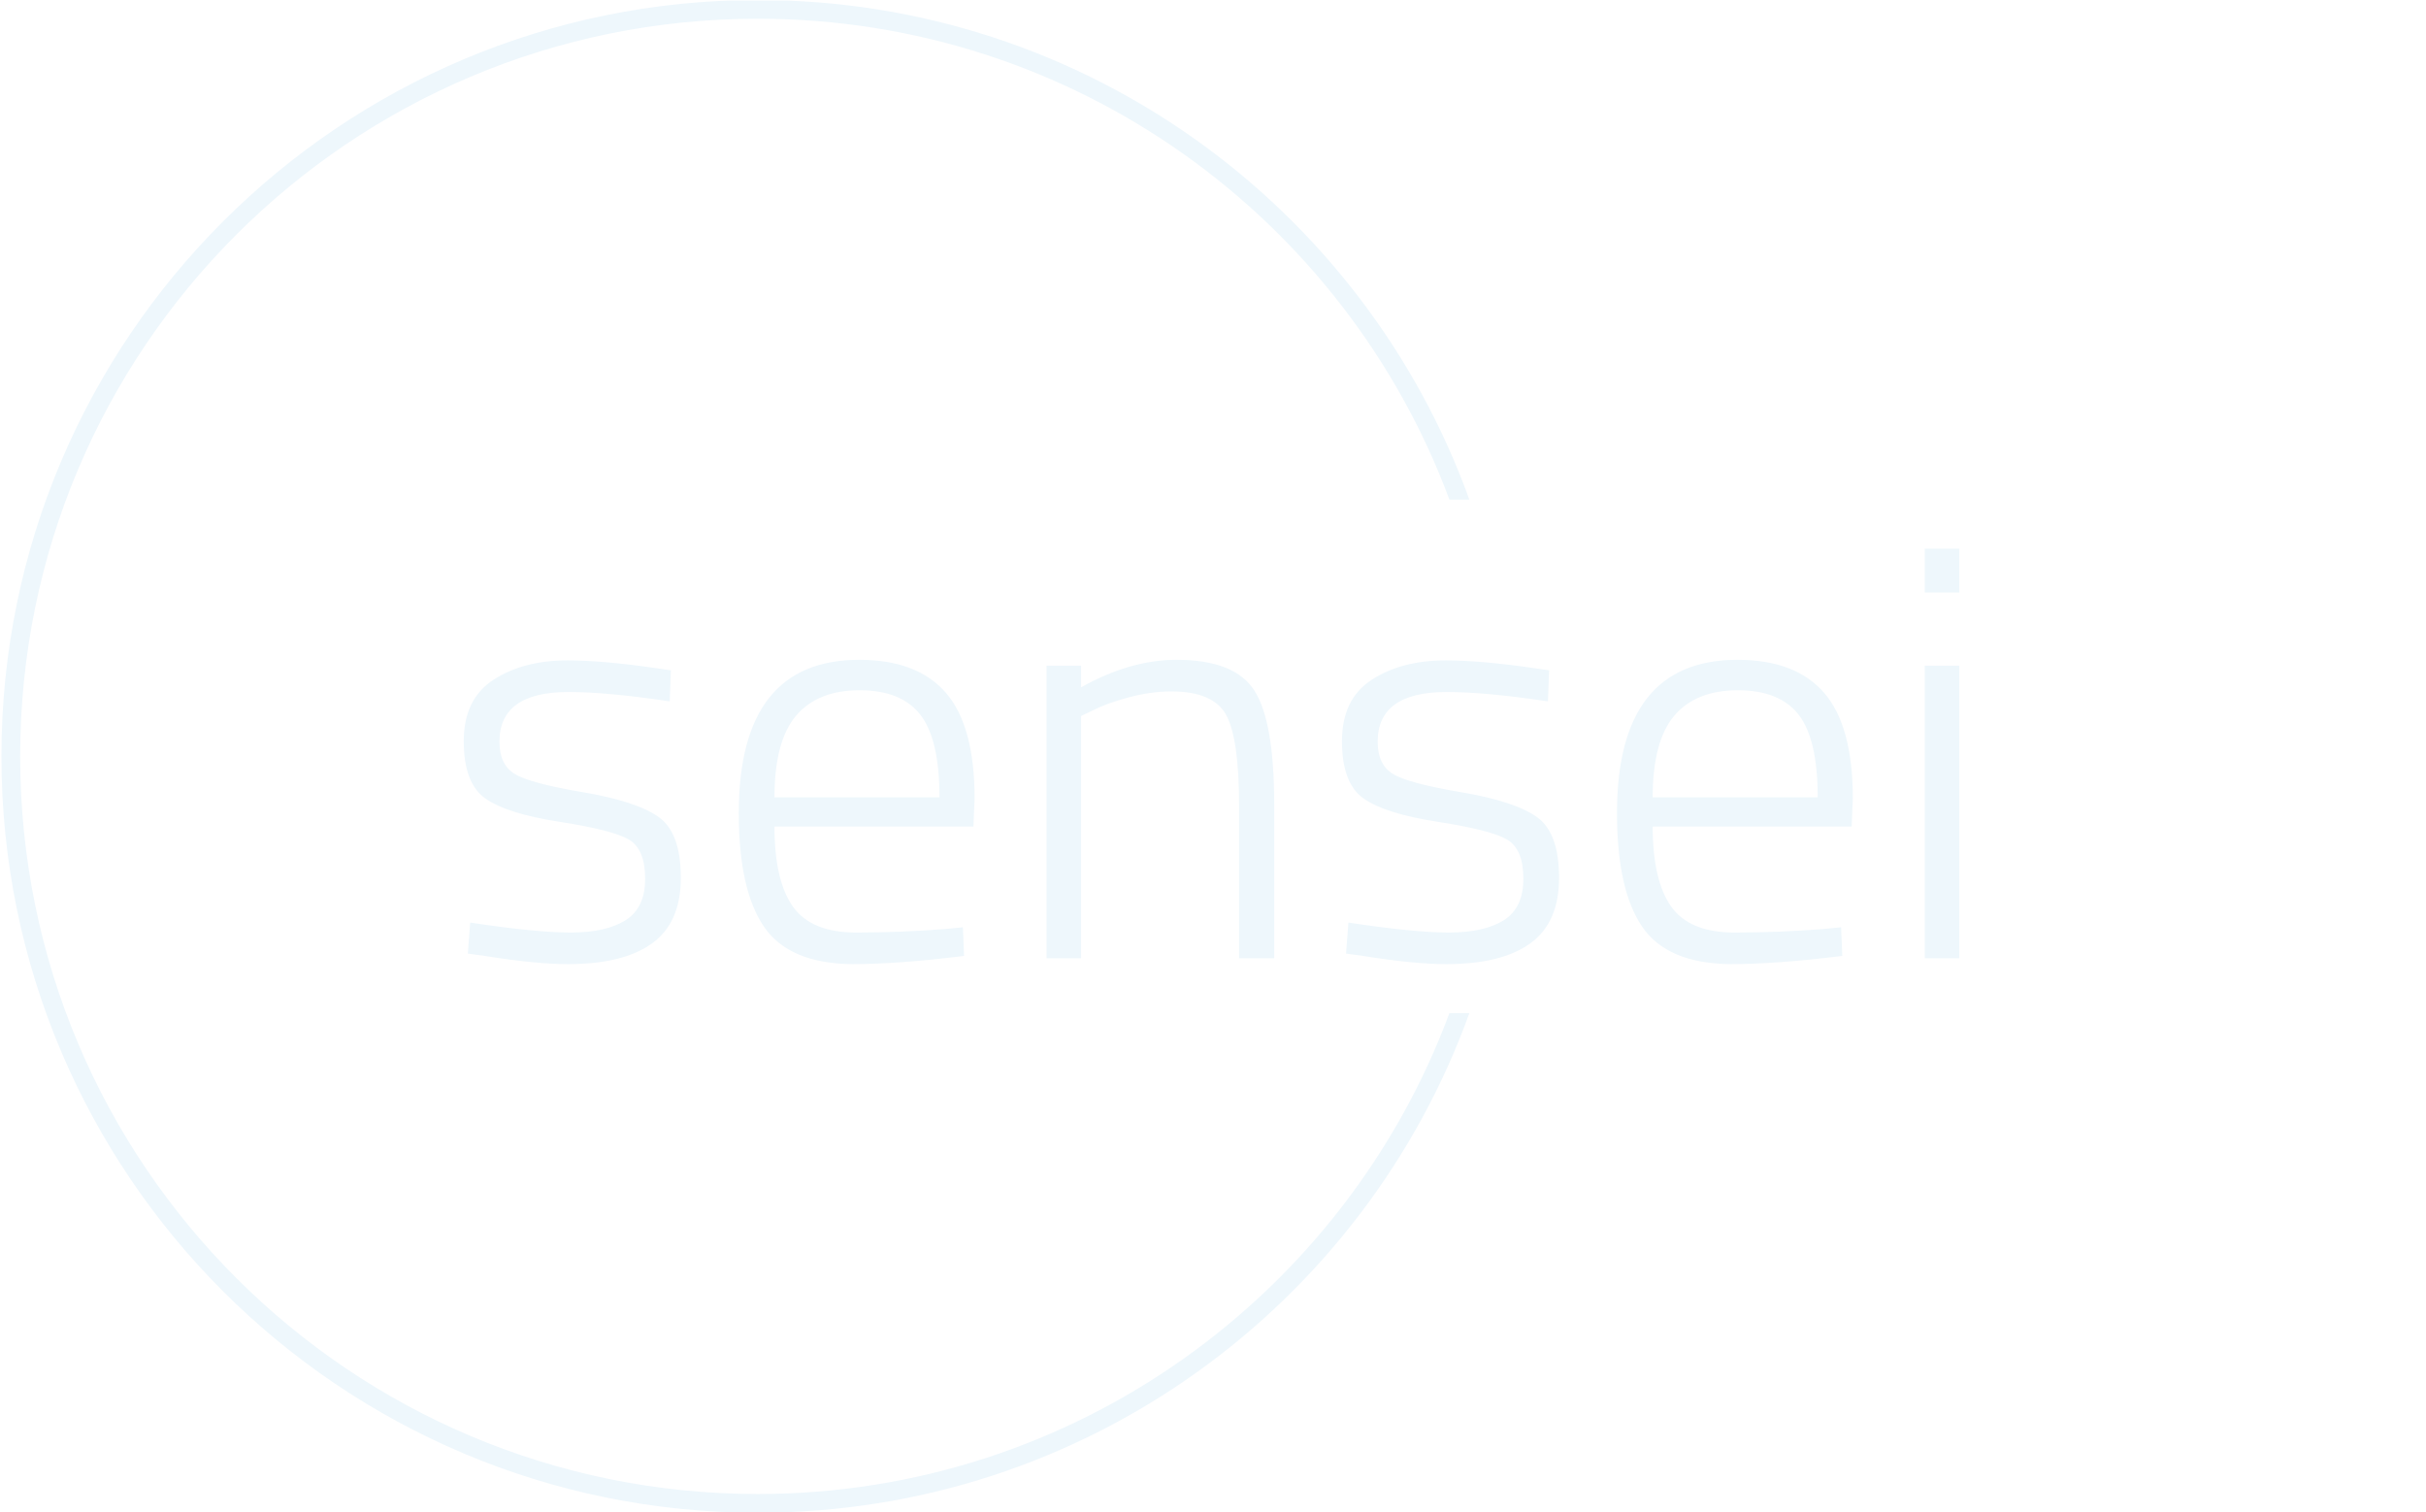
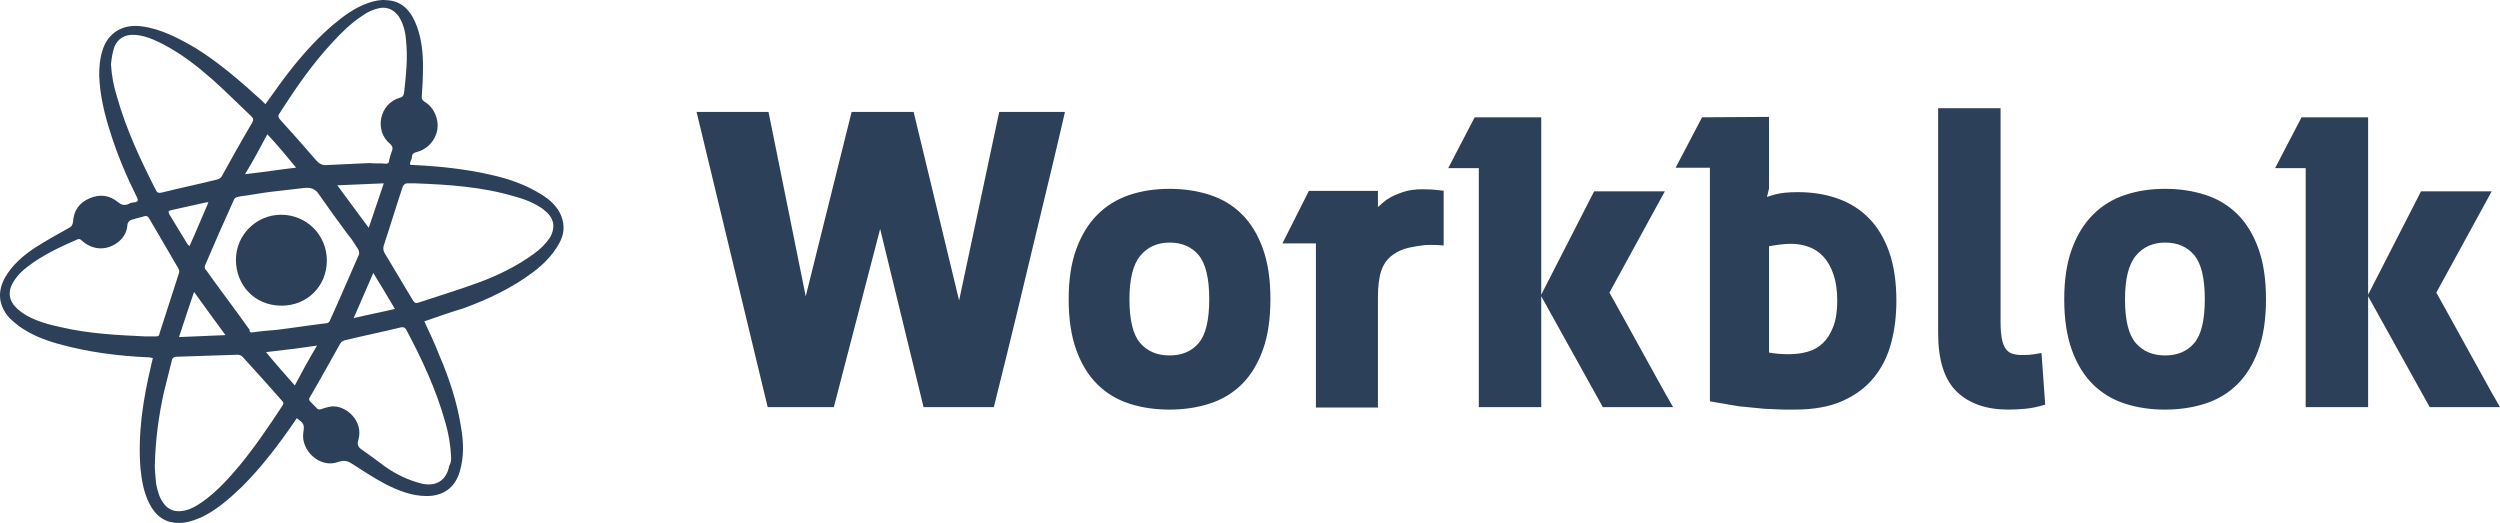
- <svg xmlns="http://www.w3.org/2000/svg" version="1.1" width="1000" height="623" viewBox="0 0 1000 623">
-   <g transform="matrix(1,0,0,1,-0.6060606,0.2522267)">
-     <svg viewBox="0 0 396 247" data-background-color="#091820" preserveAspectRatio="xMidYMid meet" height="623" width="1000">
-       <g id="tight-bounds" transform="matrix(1,0,0,1,0.24,-0.1)">
-         <svg viewBox="0 0 395.52 247.2" height="247.2" width="395.52">
-           <g>
-             <svg />
-           </g>
-           <g>
-             <svg viewBox="0 0 395.52 247.2" height="247.2" width="395.52">
-               <g transform="matrix(1,0,0,1,75.54432,89.6512)">
-                 <svg viewBox="0 0 244.431 67.898" height="67.898" width="244.431">
-                   <g>
-                     <svg viewBox="0 0 244.431 67.898" height="67.898" width="244.431">
-                       <g>
-                         <svg viewBox="0 0 244.431 67.898" height="67.898" width="244.431">
-                           <g>
-                             <svg viewBox="0 0 244.431 67.898" height="67.898" width="244.431">
-                               <g>
-                                 <svg viewBox="0 0 244.431 67.898" height="67.898" width="244.431">
-                                   <g>
-                                     <svg viewBox="0 0 244.431 67.898" height="67.898" width="244.431">
-                                       <g transform="matrix(1,0,0,1,0,0)">
-                                         <svg width="244.431" viewBox="2.35 -35 127.79 35.5" height="67.898" data-palette-color="#eef7fc">
-                                           <path d="M11.3-22.75L11.3-22.75Q5.4-22.75 5.4-18.5L5.4-18.5Q5.4-16.55 6.7-15.75 8-14.95 12.58-14.18 17.15-13.4 19.03-12.05 20.9-10.7 20.9-6.88 20.9-3.05 18.45-1.28 16 0.5 11.25 0.5L11.25 0.5Q8.5 0.5 4.15-0.2L4.15-0.2 2.7-0.4 2.9-3.05Q8.5-2.2 11.5-2.2 14.5-2.2 16.18-3.25 17.85-4.3 17.85-6.8 17.85-9.3 16.48-10.13 15.1-10.95 10.58-11.65 6.05-12.35 4.2-13.65 2.35-14.95 2.35-18.55 2.35-22.15 4.9-23.8 7.45-25.45 11.2-25.45L11.2-25.45Q14.2-25.45 18.7-24.8L18.7-24.8 20.05-24.6 19.95-21.95Q14.6-22.75 11.3-22.75ZM43.5-2.5L43.5-2.5 45-2.65 45.1-0.2Q39.45 0.5 35.55 0.5L35.55 0.5Q30.15 0.45 28-2.7 25.85-5.85 25.85-12.4L25.85-12.4Q25.85-25.5 36.15-25.5L36.15-25.5Q41.1-25.5 43.55-22.68 46-19.85 46-13.65L46-13.65 45.9-11.25 28.9-11.25Q28.9-6.65 30.47-4.42 32.05-2.2 35.87-2.2 39.7-2.2 43.5-2.5ZM28.9-13.75L28.9-13.75 43-13.75Q43-18.7 41.37-20.8 39.75-22.9 36.17-22.9 32.6-22.9 30.75-20.73 28.9-18.55 28.9-13.75ZM55.1-20.7L55.1 0 52.15 0 52.15-25 55.1-25 55.1-23.15Q59.3-25.5 63.25-25.5L63.25-25.5Q68.25-25.5 69.92-22.85 71.6-20.2 71.6-13.15L71.6-13.15 71.6 0 68.6 0 68.6-13Q68.6-18.75 67.5-20.78 66.4-22.8 62.8-22.8L62.8-22.8Q61.05-22.8 59.12-22.28 57.2-21.75 56.15-21.2L56.15-21.2 55.1-20.7ZM86.34-22.75L86.34-22.75Q80.44-22.75 80.44-18.5L80.44-18.5Q80.44-16.55 81.74-15.75 83.04-14.95 87.62-14.18 92.19-13.4 94.07-12.05 95.94-10.7 95.94-6.88 95.94-3.05 93.49-1.28 91.04 0.5 86.29 0.5L86.29 0.5Q83.54 0.5 79.19-0.2L79.19-0.2 77.74-0.4 77.94-3.05Q83.54-2.2 86.54-2.2 89.54-2.2 91.22-3.25 92.89-4.3 92.89-6.8 92.89-9.3 91.52-10.13 90.14-10.95 85.62-11.65 81.09-12.35 79.24-13.65 77.39-14.95 77.39-18.55 77.39-22.15 79.94-23.8 82.49-25.45 86.24-25.45L86.24-25.45Q89.24-25.45 93.74-24.8L93.74-24.8 95.09-24.6 94.99-21.95Q89.64-22.75 86.34-22.75ZM118.54-2.5L118.54-2.5 120.04-2.65 120.14-0.2Q114.49 0.5 110.59 0.5L110.59 0.5Q105.19 0.45 103.04-2.7 100.89-5.85 100.89-12.4L100.89-12.4Q100.89-25.5 111.19-25.5L111.19-25.5Q116.14-25.5 118.59-22.68 121.04-19.85 121.04-13.65L121.04-13.65 120.94-11.25 103.94-11.25Q103.94-6.65 105.52-4.42 107.09-2.2 110.92-2.2 114.74-2.2 118.54-2.5ZM103.94-13.75L103.94-13.75 118.04-13.75Q118.04-18.7 116.42-20.8 114.79-22.9 111.22-22.9 107.64-22.9 105.79-20.73 103.94-18.55 103.94-13.75ZM130.14 0L127.19 0 127.19-25 130.14-25 130.14 0ZM130.14-31.25L127.19-31.25 127.19-35 130.14-35 130.14-31.25Z" opacity="1" transform="matrix(1,0,0,1,0,0)" fill="#eef7fc" class="undefined-text-0" data-fill-palette-color="primary" id="text-0" />
-                                         </svg>
-                                       </g>
-                                     </svg>
-                                   </g>
-                                 </svg>
-                               </g>
-                             </svg>
-                           </g>
-                         </svg>
-                       </g>
-                     </svg>
-                   </g>
-                 </svg>
-               </g>
-               <g>
-                 <path d="M0 123.6c0-68.262 55.338-123.6 123.6-123.6 53.531 0 99.113 34.03 116.294 81.637h-3.261c-17.04-45.883-61.219-78.575-113.033-78.575-66.572 0-120.538 53.967-120.538 120.538 0 66.572 53.967 120.538 120.538 120.538 51.814 0 95.993-32.692 113.033-78.575h3.261c-17.181 47.607-62.764 81.637-116.294 81.637-68.262 0-123.6-55.338-123.6-123.6z" fill="#eef7fc" stroke="transparent" data-fill-palette-color="tertiary" />
-               </g>
-             </svg>
-           </g>
-           <defs />
-         </svg>
-         <rect width="395.52" height="247.2" fill="none" stroke="none" visibility="hidden" />
-       </g>
-     </svg>
+ <svg xmlns="http://www.w3.org/2000/svg" width="429" height="89.74" viewBox="0 0 369.667 77.328">
+   <defs id="SvgjsDefs1727" />
+   <g id="SvgjsG1728" transform="matrix(0.9673114,0,0,0.9673114,-7.386655,-10.1316)" fill="#2d4059">
+     <path d="M72.5,59.6c0.8,1.7,1.6,3.4,2.3,5.2c1.5,3.5,2.7,7.1,3.3,10.9c0.4,2.3,0.5,4.6-0.2,6.9c-0.7,2.4-2.5,3.7-5,3.7  c-2.3,0-4.3-0.8-6.3-1.8c-1.7-0.9-3.4-2-5.1-3.1c-0.7-0.5-1.3-0.6-2.2-0.3c-2.7,1-5.7-1.7-5.3-4.5c0.2-1.2,0.1-1.4-1-2.2  c-0.1,0.2-0.3,0.4-0.4,0.6c-2.4,3.5-5,6.9-8,9.9c-1.9,1.8-3.9,3.6-6.3,4.7c-1.2,0.5-2.4,0.9-3.7,0.8c-2-0.1-3.3-1.3-4.1-2.9  c-0.9-1.7-1.2-3.6-1.4-5.5c-0.4-5.3,0.4-10.4,1.6-15.5c0.1-0.4,0.2-0.8,0.3-1.3c-0.2,0-0.4-0.1-0.6-0.1c-4.7-0.2-9.4-0.8-14-2.1  c-2.1-0.6-4.1-1.4-5.9-2.7c-0.5-0.4-1-0.8-1.4-1.2c-1.7-1.9-1.9-4-0.7-6.2c1.1-1.9,2.7-3.3,4.5-4.5c1.7-1.1,3.5-2.1,5.3-3.1  c0.4-0.2,0.5-0.4,0.6-0.9c0.1-1.7,0.9-2.9,2.5-3.6c1.6-0.7,3.1-0.5,4.4,0.6c0.5,0.4,0.9,0.5,1.5,0.3c0.3-0.2,0.7-0.3,1.1-0.3  c0.4-0.1,0.5-0.3,0.3-0.7c-1.6-3.2-3-6.5-4.1-10c-0.9-2.8-1.6-5.7-1.7-8.7c0-1.3,0.1-2.6,0.5-3.8c0.8-2.7,3.1-4.1,6-3.7  c3,0.4,5.6,1.8,8.2,3.3c3.7,2.3,6.9,5.1,10.1,8c0.2,0.2,0.4,0.4,0.6,0.6c0.9-1.2,1.7-2.4,2.6-3.6c2.3-3.1,4.8-6,7.7-8.5  c1.7-1.4,3.4-2.7,5.5-3.4c0.9-0.3,1.8-0.5,2.7-0.4c2.6,0.1,3.9,1.9,4.7,4.1c0.7,2,0.9,4,0.9,6.1c0,1.6-0.1,3.2-0.2,4.7  c0,0.2,0.2,0.5,0.4,0.6c1,0.6,1.6,1.5,1.9,2.6c0.6,2.2-0.8,4.5-3,5.1c-0.5,0.1-0.8,0.3-0.8,0.8c0,0.2-0.1,0.4-0.2,0.6  c-0.2,0.6-0.1,0.6,0.5,0.6c4,0.2,7.9,0.6,11.8,1.5c2.7,0.6,5.3,1.5,7.7,3c1.3,0.8,2.4,1.8,3,3.2c0.6,1.5,0.5,2.9-0.3,4.3  c-1,1.8-2.4,3.2-4,4.4c-3.2,2.4-6.8,4.1-10.6,5.5C76.5,58.2,74.5,58.9,72.5,59.6z M24.6,20.3c0.1,1.7,0.4,3.3,0.9,4.9  c1.4,5,3.6,9.7,6,14.4c0.2,0.4,0.5,0.4,0.9,0.3c2.8-0.7,5.7-1.3,8.5-2c0.3-0.1,0.6-0.3,0.7-0.6c1.5-2.7,3-5.4,4.6-8.1  c0.2-0.4,0.2-0.6-0.1-0.9c-2-1.9-3.9-3.8-5.9-5.6c-2.4-2.1-4.8-4-7.7-5.5c-1.4-0.7-2.7-1.3-4.3-1.4c-1.5-0.1-2.6,0.6-3.1,1.9  C24.8,18.6,24.7,19.4,24.6,20.3z M71.1,38.5c-0.3,0-0.8,0-1.2,0c-0.4,0-0.5,0.2-0.7,0.5c-1,3-1.9,6-2.9,9c-0.1,0.4-0.1,0.7,0.1,1.1  c1.4,2.4,2.9,4.8,4.3,7.2c0.3,0.5,0.5,0.6,1,0.4c3-1,6-1.9,9-3c3-1.1,5.9-2.5,8.5-4.4c1-0.7,1.8-1.5,2.5-2.5  c0.8-1.4,0.7-2.7-0.4-3.8c-0.2-0.2-0.5-0.4-0.7-0.6c-1.3-0.9-2.8-1.5-4.3-1.9C81.2,39,76.2,38.7,71.1,38.5z M31.3,81.7  c0,0.6,0.1,1.6,0.2,2.7c0.2,1.1,0.5,2.2,1.2,3.1c0.7,0.9,1.6,1.2,2.6,1.1c1.3-0.1,2.4-0.8,3.4-1.5c2.1-1.5,3.9-3.5,5.5-5.4  c2.4-2.9,4.5-6,6.6-9.2c0.2-0.3,0.2-0.5,0-0.7c-2-2.3-4.1-4.6-6.1-6.8c-0.2-0.2-0.5-0.3-0.7-0.3c-3.1,0.1-6.1,0.2-9.2,0.3  c-0.5,0-0.8,0.1-0.9,0.6c-0.4,1.6-0.8,3.2-1.2,4.8C31.9,74,31.4,77.6,31.3,81.7z M76.6,80.4c-0.1-2-0.4-3.7-0.9-5.4  c-1.4-5-3.6-9.7-6-14.2c-0.2-0.3-0.4-0.3-0.7-0.3c-2.9,0.7-5.8,1.3-8.7,2c-0.2,0.1-0.5,0.2-0.6,0.4c-1.6,2.8-3.1,5.6-4.7,8.3  c-0.2,0.3-0.1,0.5,0.1,0.7c0.3,0.3,0.6,0.6,0.9,0.9c0.2,0.3,0.5,0.3,0.8,0.2c0.5-0.2,1-0.3,1.5-0.4c2.2-0.2,5,2.2,4.1,5.2  c-0.2,0.6,0,1,0.4,1.3c1.3,0.9,2.5,1.8,3.7,2.7c1.7,1.2,3.6,2.1,5.6,2.6c2.2,0.5,3.8-0.5,4.2-2.7C76.6,81.2,76.6,80.7,76.6,80.4z   M29.9,61.9c0.5,0,1.1,0,1.6,0c0.3,0,0.5-0.1,0.5-0.4c1-3.1,2-6.2,3-9.3c0.1-0.2,0-0.5-0.1-0.7c-1.5-2.6-3-5.1-4.5-7.7  c-0.2-0.3-0.3-0.3-0.6-0.3c-0.6,0.2-1.2,0.3-1.8,0.5c-0.5,0.1-0.9,0.4-0.9,1c-0.1,1-0.6,1.8-1.3,2.4c-1.7,1.4-3.9,1.4-5.6-0.1  c-0.2-0.2-0.4-0.4-0.8-0.2c-2.5,1.1-4.9,2.2-7.1,3.8c-1.1,0.8-2,1.6-2.7,2.8c-0.8,1.4-0.6,2.7,0.5,3.8c0.5,0.5,1.1,0.9,1.6,1.2  c1.6,0.9,3.4,1.4,5.3,1.8C21.3,61.5,25.6,61.7,29.9,61.9z M64.1,35.4C64.1,35.5,64.1,35.5,64.1,35.4c0.9,0.1,1.7,0,2.5,0.1  c0.3,0,0.5-0.1,0.5-0.4c0.1-0.6,0.3-1.1,0.5-1.7c0.1-0.4,0-0.6-0.3-0.9c-2.5-2-1.7-6.2,1.5-7.1c0.4-0.1,0.5-0.3,0.6-0.7  c0.3-2.7,0.6-5.4,0.3-8.1c-0.1-1.3-0.4-2.5-1.1-3.6c-0.7-1-1.7-1.5-2.9-1.3c-1,0.2-1.9,0.6-2.7,1.2c-1.7,1.1-3.1,2.5-4.4,3.9  c-3.2,3.4-5.8,7.2-8.3,11.1c-0.2,0.3-0.1,0.5,0.1,0.8c1.9,2.1,3.7,4.1,5.5,6.2c0.5,0.6,1,0.9,1.8,0.8C59.9,35.6,62,35.5,64.1,35.4z   M46.1,61.3c1.3-0.2,2.6-0.3,3.8-0.4c2.5-0.3,5-0.7,7.5-1c0.4,0,0.6-0.2,0.7-0.5c1.5-3.3,2.9-6.6,4.4-10c0.1-0.2,0-0.6-0.1-0.8  c-0.5-0.8-1-1.6-1.6-2.3c-1.5-2-3-4.1-4.4-6.1c-0.5-0.8-1.2-1.1-2.2-1c-1.7,0.2-3.5,0.4-5.2,0.6c-1.6,0.2-3.1,0.5-4.7,0.7  c-0.4,0.1-0.7,0.1-0.9,0.5c-1.5,3.3-3,6.7-4.4,10c-0.1,0.2-0.1,0.6,0.1,0.7c2.2,3.1,4.5,6.1,6.7,9.2C45.7,61.2,46,61.3,46.1,61.3z   M37.3,55.1c-0.8,2.3-1.5,4.5-2.3,6.9c2.4-0.1,4.7-0.2,7.1-0.3C40.4,59.4,38.9,57.3,37.3,55.1z M64,45.3c0.8-2.3,1.5-4.5,2.3-6.8  c-2.4,0.1-4.7,0.2-7.1,0.3C60.8,41,62.4,43.1,64,45.3z M52.7,69.4c1.1-2.1,2.2-4.1,3.4-6.1c-2.7,0.4-5.2,0.7-7.8,1  C49.7,66,51.2,67.7,52.7,69.4z M48.5,31c-1.1,2.1-2.2,4.1-3.4,6.1c2.7-0.3,5.2-0.7,7.8-1C51.5,34.4,50.1,32.7,48.5,31z M39.5,41.4  c-0.1,0-0.2,0-0.3,0c-1.8,0.4-3.6,0.8-5.4,1.2c-0.4,0.1-0.5,0.2-0.3,0.6c0.9,1.5,1.9,3.1,2.8,4.6c0.1,0.1,0.2,0.2,0.3,0.3  C37.6,45.9,38.5,43.7,39.5,41.4z M64.7,52.2c-1,2.3-2,4.6-3,6.9c2.1-0.5,4.2-0.9,6.3-1.4C66.9,55.8,65.8,54,64.7,52.2z" />
+     <path d="M43.7,50.2c0-3.8,3.1-6.9,6.9-6.9c3.9,0,7,3.1,7,7c0,3.9-3,6.9-6.9,6.9C46.4,57.2,43.7,53.9,43.7,50.2z" />
+   </g>
+   <g id="SvgjsG1729" transform="matrix(3.056702,0,0,3.056702,102.5109,-0.9341225)" fill="#2d4059">
+     <path d="M0.16 5.72 l3.48 0 l1.8 8.92 l2.22 -8.92 l3 0 l2.2 9.12 l1.94 -9.12 l3.18 0 l-0.14 0.61 l-0.38 1.62 l-0.55 2.29 l-0.63 2.62 l-0.63 2.63 l-0.56 2.29 l-0.4 1.61 l-0.15 0.61 l-3.4 0 l-2.1 -8.62 l-2.24 8.62 l-3.2 0 z M23.04 9.44 c0.693 0 1.34 0.097 1.94 0.29 s1.117 0.503 1.55 0.93 s0.773 0.98 1.02 1.66 s0.37 1.5 0.37 2.46 s-0.123 1.78 -0.37 2.46 s-0.587 1.233 -1.02 1.66 s-0.95 0.737 -1.55 0.93 s-1.247 0.29 -1.94 0.29 c-0.707 0 -1.357 -0.097 -1.95 -0.29 s-1.107 -0.503 -1.54 -0.93 s-0.773 -0.98 -1.02 -1.66 s-0.37 -1.5 -0.37 -2.46 c0 -0.947 0.123 -1.757 0.37 -2.43 s0.587 -1.227 1.02 -1.66 s0.947 -0.75 1.54 -0.95 s1.243 -0.3 1.95 -0.3 z M23.04 17.5 c0.6 0 1.07 -0.2 1.41 -0.6 s0.51 -1.107 0.51 -2.12 s-0.17 -1.723 -0.51 -2.13 s-0.81 -0.61 -1.41 -0.61 c-0.587 0 -1.057 0.21 -1.41 0.63 s-0.53 1.123 -0.53 2.11 c0 1.013 0.173 1.72 0.52 2.12 s0.82 0.6 1.42 0.6 z M33.62 9.92 c0.16 -0.107 0.383 -0.21 0.67 -0.31 s0.61 -0.15 0.97 -0.15 c0.307 0 0.557 0.013 0.75 0.04 s0.29 0.033 0.29 0.02 l0 2.66 c-0.307 -0.027 -0.607 -0.033 -0.9 -0.02 c-0.253 0.027 -0.517 0.07 -0.79 0.13 s-0.523 0.17 -0.75 0.33 c-0.267 0.187 -0.457 0.44 -0.57 0.76 s-0.17 0.76 -0.17 1.32 l0 5.32 l-3 0 l0 -7.94 l-1.62 0 l1.28 -2.54 l3.34 0 l0 0.78 c0.067 -0.053 0.127 -0.107 0.18 -0.16 c0.053 -0.04 0.107 -0.083 0.16 -0.13 s0.107 -0.083 0.16 -0.11 z M38 8.44 l-1.48 0 l1.28 -2.46 l3.22 0 l0 14.02 l-3.02 0 l0 -11.56 z M41 14.6 l2.58 -5.04 l3.42 0 l-2.68 4.9 c0.24 0.427 0.49 0.877 0.75 1.35 s0.523 0.95 0.79 1.43 s0.53 0.957 0.79 1.43 s0.51 0.917 0.75 1.33 l-3.4 0 z M52.04 5.96 l-0 3.46 l-0.1 0.42 c0 -0.013 0.133 -0.057 0.4 -0.13 s0.633 -0.11 1.1 -0.11 c0.693 0 1.333 0.103 1.92 0.31 s1.09 0.523 1.51 0.95 s0.747 0.97 0.98 1.63 s0.35 1.45 0.35 2.37 c0 0.72 -0.083 1.397 -0.25 2.03 s-0.443 1.19 -0.83 1.67 s-0.893 0.86 -1.52 1.14 s-1.4 0.42 -2.32 0.42 l-0.53 0 l-0.94 -0.04 l-1.23 -0.12 l-1.4 -0.24 l0 -11.3 l-1.66 0 l1.28 -2.44 z M53 17.44 c0.32 0 0.623 -0.04 0.91 -0.12 s0.533 -0.22 0.74 -0.42 s0.373 -0.467 0.5 -0.8 s0.19 -0.747 0.19 -1.24 s-0.06 -0.917 -0.18 -1.27 s-0.28 -0.64 -0.48 -0.86 s-0.437 -0.38 -0.71 -0.48 s-0.563 -0.15 -0.87 -0.15 c-0.16 0 -0.347 0.013 -0.56 0.04 s-0.38 0.053 -0.5 0.08 l0 5.14 c0.147 0.027 0.297 0.047 0.45 0.06 s0.323 0.02 0.51 0.02 z M60.22 5.54 l3.02 0 l0 10.3 c0 0.347 0.02 0.627 0.06 0.84 s0.103 0.38 0.19 0.5 s0.197 0.2 0.33 0.24 s0.293 0.06 0.48 0.06 c0.093 0 0.2 -0.003 0.32 -0.01 s0.32 -0.037 0.6 -0.09 l0.18 2.5 c-0.347 0.107 -0.67 0.173 -0.97 0.2 s-0.57 0.04 -0.81 0.04 c-1.067 0 -1.9 -0.29 -2.5 -0.87 s-0.9 -1.523 -0.9 -2.83 l0 -10.88 z M71.2 9.44 c0.693 0 1.34 0.097 1.94 0.29 s1.117 0.503 1.55 0.93 s0.773 0.98 1.02 1.66 s0.37 1.5 0.37 2.46 s-0.123 1.78 -0.37 2.46 s-0.587 1.233 -1.02 1.66 s-0.95 0.737 -1.55 0.93 s-1.247 0.29 -1.94 0.29 c-0.707 0 -1.357 -0.097 -1.95 -0.29 s-1.107 -0.503 -1.54 -0.93 s-0.773 -0.98 -1.02 -1.66 s-0.37 -1.5 -0.37 -2.46 c0 -0.947 0.123 -1.757 0.37 -2.43 s0.587 -1.227 1.02 -1.66 s0.947 -0.75 1.54 -0.95 s1.243 -0.3 1.95 -0.3 z M71.2 17.5 c0.6 0 1.07 -0.2 1.41 -0.6 s0.51 -1.107 0.51 -2.12 s-0.17 -1.723 -0.51 -2.13 s-0.81 -0.61 -1.41 -0.61 c-0.587 0 -1.057 0.21 -1.41 0.63 s-0.53 1.123 -0.53 2.11 c0 1.013 0.173 1.72 0.52 2.12 s0.82 0.6 1.42 0.6 z M78 8.44 l-1.48 0 l1.28 -2.46 l3.22 0 l0 14.02 l-3.02 0 l0 -11.56 z M81 14.6 l2.58 -5.04 l3.42 0 l-2.68 4.9 c0.24 0.427 0.49 0.877 0.75 1.35 s0.523 0.95 0.79 1.43 s0.53 0.957 0.79 1.43 s0.51 0.917 0.75 1.33 l-3.4 0 z">
+                     </path>
  </g>
</svg>
